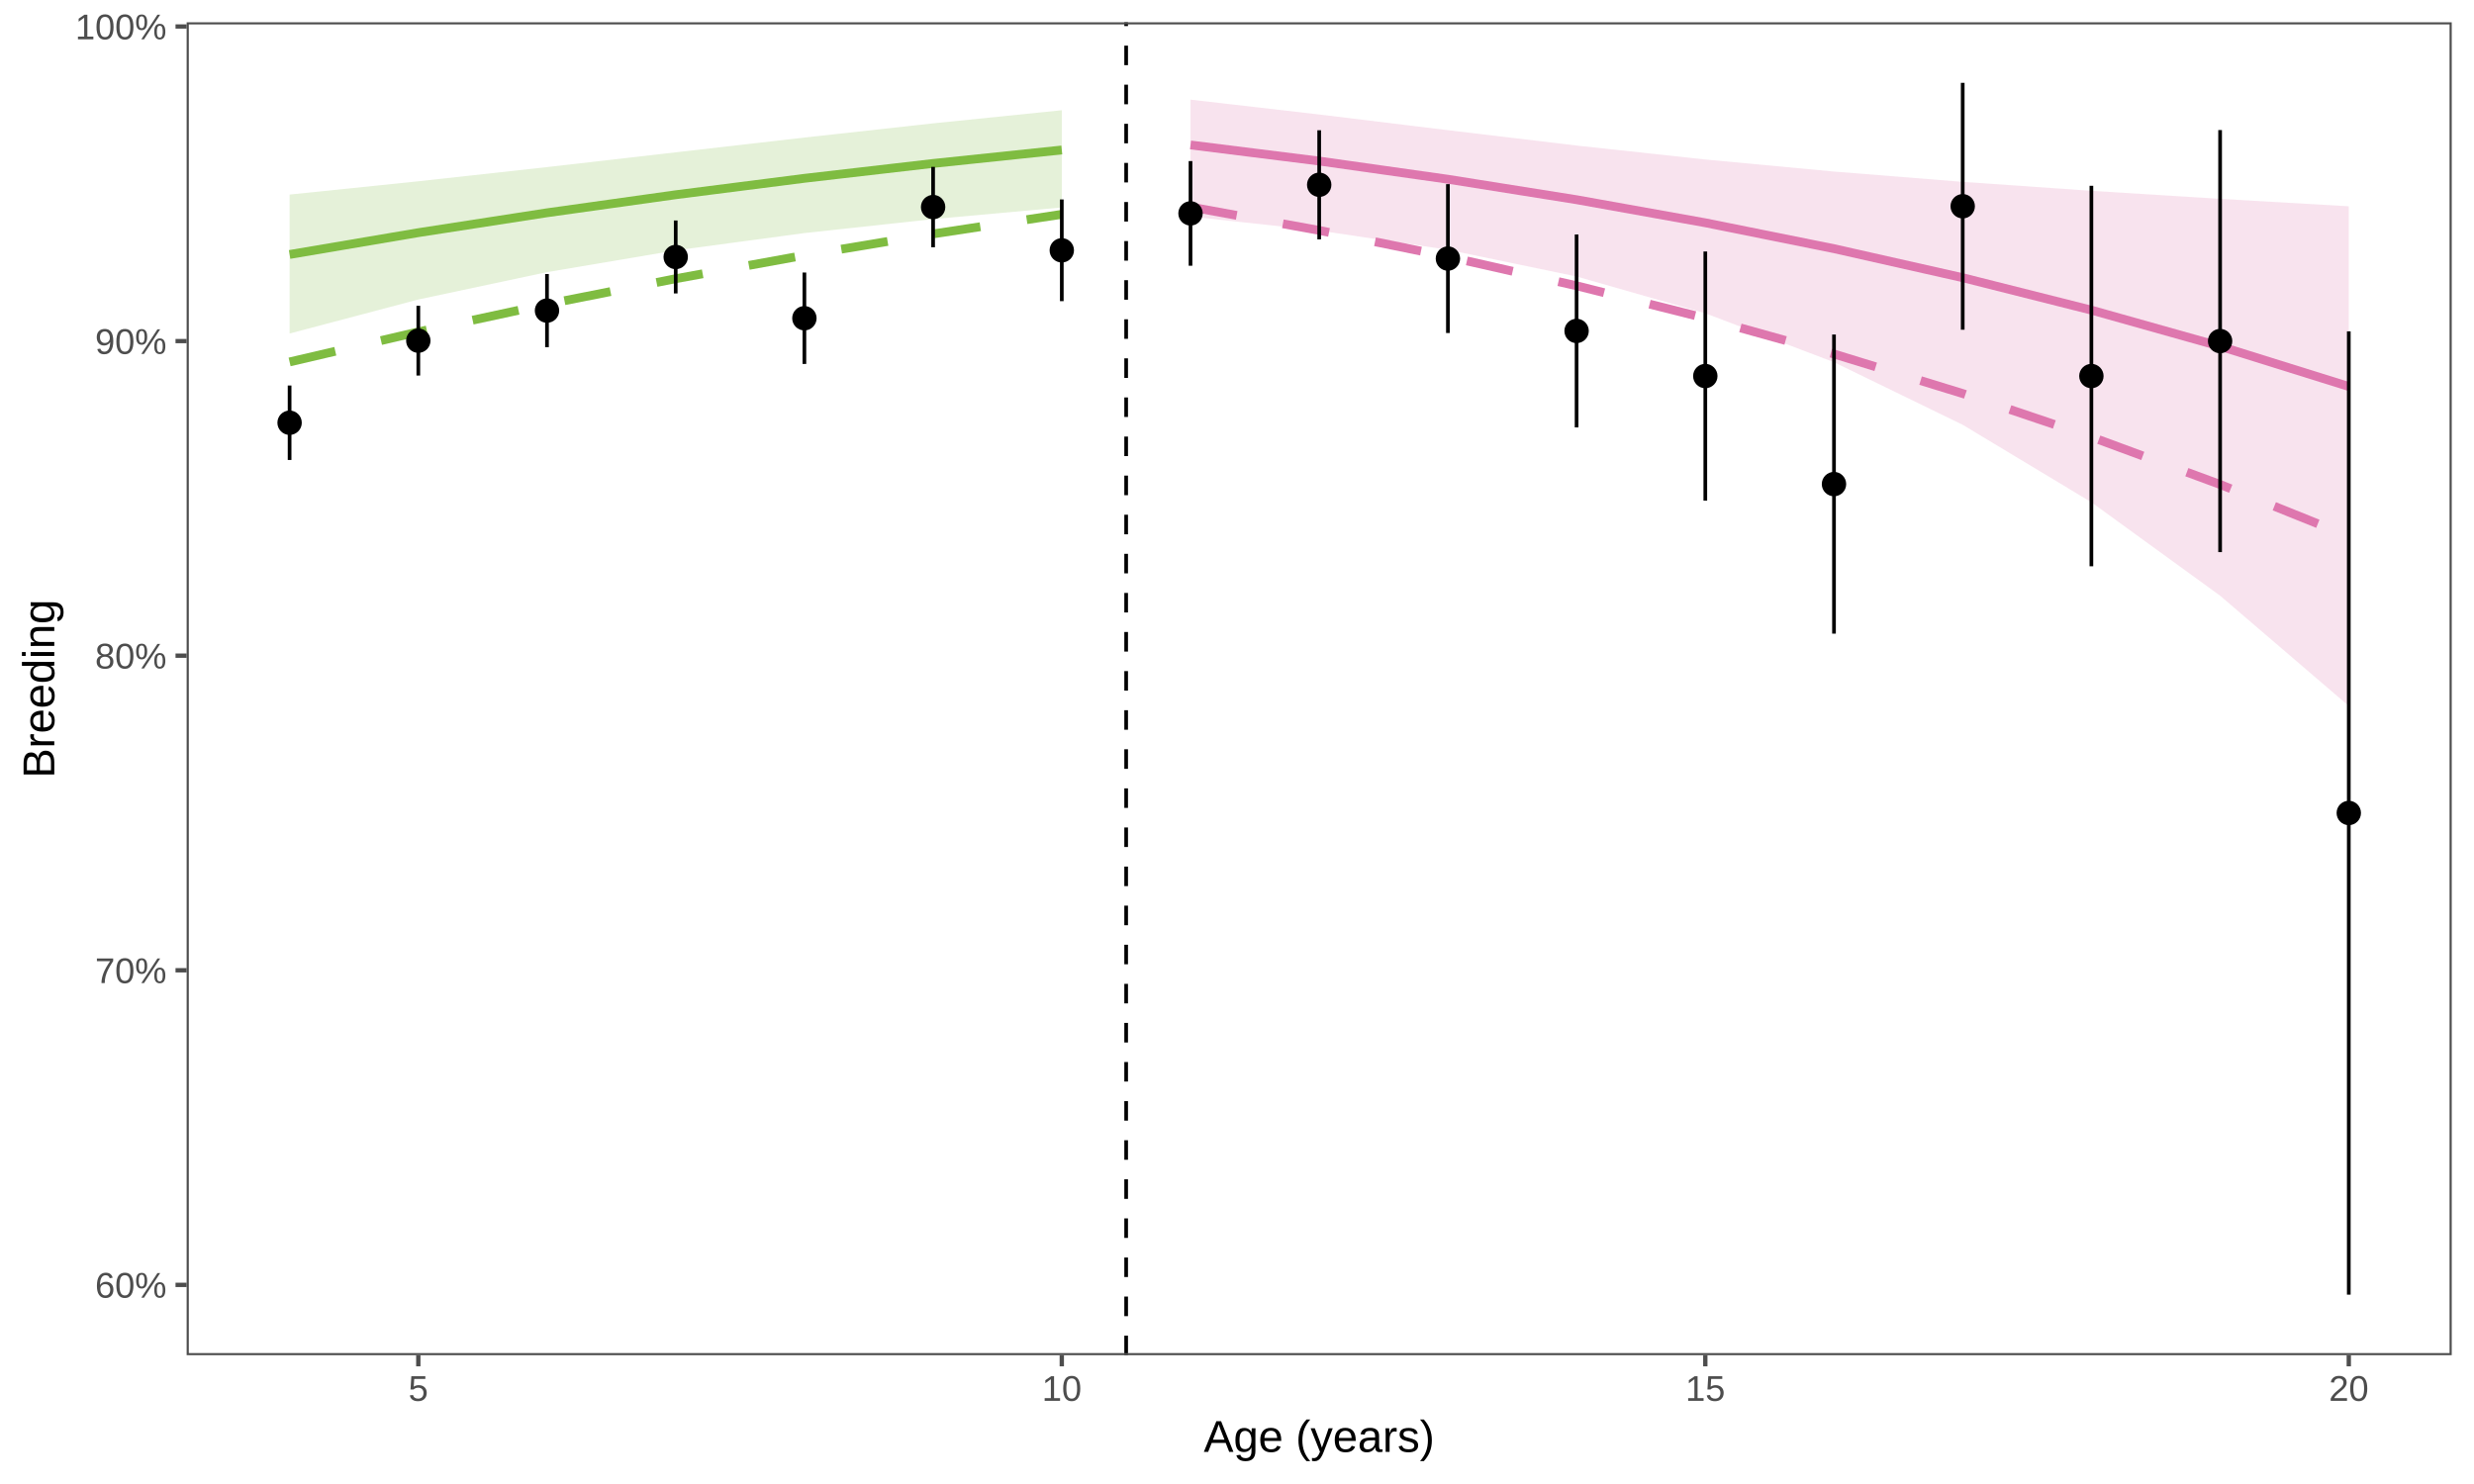
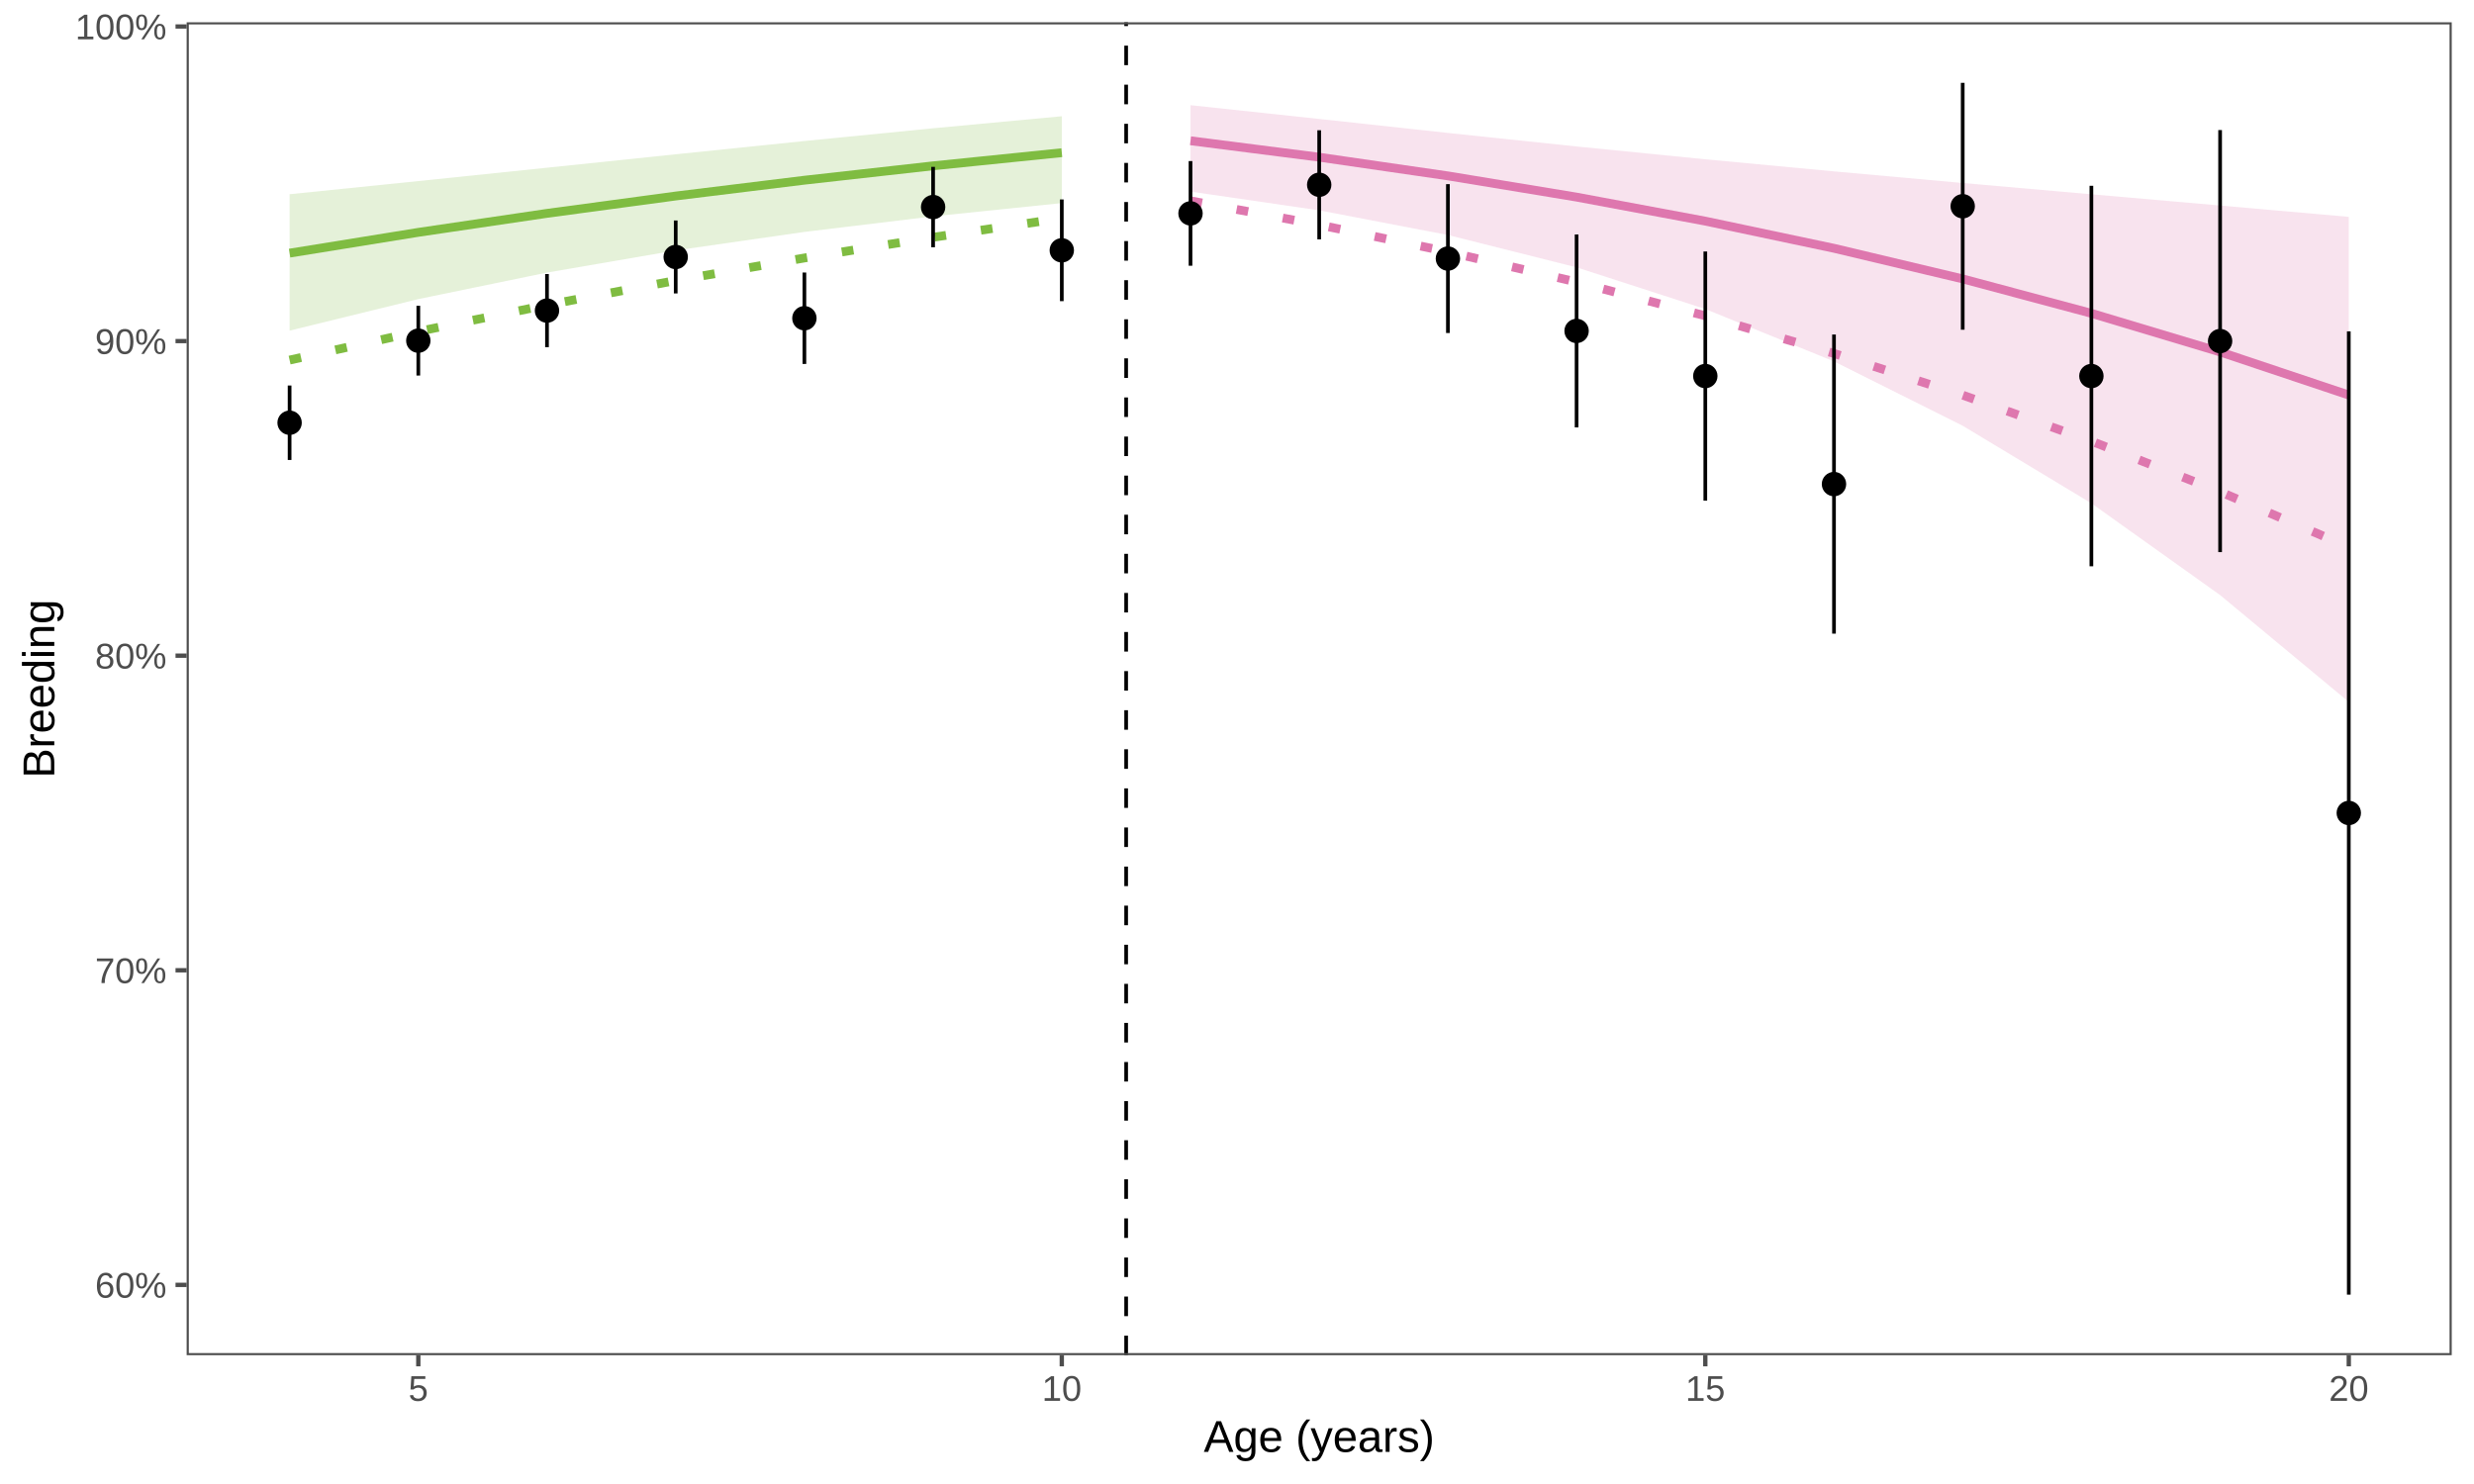
<svg xmlns="http://www.w3.org/2000/svg" class="svglite" width="720.00pt" height="432.00pt" viewBox="0 0 720.00 432.00">
  <defs>
    <style type="text/css">
    .svglite line, .svglite polyline, .svglite polygon, .svglite path, .svglite rect, .svglite circle {
      fill: none;
      stroke: #000000;
      stroke-linecap: round;
      stroke-linejoin: round;
      stroke-miterlimit: 10.00;
    }
    .svglite text {
      white-space: pre;
    }
  </style>
  </defs>
  <rect width="100%" height="100%" style="stroke: none; fill: #FFFFFF;" />
  <defs>
    <clipPath id="cpMC4wMHw3MjAuMDB8MC4wMHw0MzIuMDA=">
      <rect x="0.00" y="0.00" width="720.00" height="432.00" />
    </clipPath>
  </defs>
  <g clip-path="url(#cpMC4wMHw3MjAuMDB8MC4wMHw0MzIuMDA=)">
    <rect x="-0" y="0.00" width="720.00" height="432.00" style="stroke-width: 1.26; stroke: #FFFFFF; fill: #FFFFFF;" />
  </g>
  <defs>
    <clipPath id="cpNTQuMzJ8NzEzLjUyfDYuNDh8Mzk0LjUx">
      <rect x="54.32" y="6.48" width="659.20" height="388.03" />
    </clipPath>
  </defs>
  <g clip-path="url(#cpNTQuMzJ8NzEzLjUyfDYuNDh8Mzk0LjUx)">
    <rect x="54.32" y="6.48" width="659.20" height="388.03" style="stroke-width: 1.26; stroke: none; fill: #FFFFFF;" />
-     <polygon points="84.28,56.64 121.74,52.77 159.19,48.64 196.65,44.34 234.10,40.04 271.56,35.91 309.01,32.09 309.01,60.39 271.56,63.78 234.10,67.85 196.65,72.89 159.19,79.22 121.74,87.19 84.28,97.09 " style="stroke-width: 0.00; stroke: none; stroke-linecap: butt; fill: #7FBC41; fill-opacity: 0.20;" />
-     <polyline points="84.28,56.64 121.74,52.77 159.19,48.64 196.65,44.34 234.10,40.04 271.56,35.91 309.01,32.09 " style="stroke-width: 1.07; stroke: none; stroke-linecap: butt;" />
-     <polyline points="309.01,60.39 271.56,63.78 234.10,67.85 196.65,72.89 159.19,79.22 121.74,87.19 84.28,97.09 " style="stroke-width: 1.07; stroke: none; stroke-linecap: butt;" />
-     <polygon points="346.47,29.01 383.92,33.33 421.38,37.90 458.83,42.37 496.29,46.43 533.74,49.94 571.20,52.94 608.65,55.55 646.11,57.89 683.56,60.05 683.56,205.51 646.11,173.41 608.65,146.21 571.20,123.66 533.74,105.44 496.29,91.20 458.83,80.49 421.38,72.71 383.92,67.13 346.47,63.04 " style="stroke-width: 0.00; stroke: none; stroke-linecap: butt; fill: #DE77AE; fill-opacity: 0.20;" />
-     <polyline points="346.47,29.01 383.92,33.33 421.38,37.90 458.83,42.37 496.29,46.43 533.74,49.94 571.20,52.94 608.65,55.55 646.11,57.89 683.56,60.05 " style="stroke-width: 1.07; stroke: none; stroke-linecap: butt;" />
-     <polyline points="683.56,205.51 646.11,173.41 608.65,146.21 571.20,123.66 533.74,105.44 496.29,91.20 458.83,80.49 421.38,72.71 383.92,67.13 346.47,63.04 " style="stroke-width: 1.07; stroke: none; stroke-linecap: butt;" />
-     <polyline points="84.28,74.08 121.74,67.73 159.19,61.94 196.65,56.69 234.10,51.91 271.56,47.58 309.01,43.66 " style="stroke-width: 2.56; stroke: #7FBC41; stroke-linecap: butt;" />
-     <polyline points="346.47,42.20 383.92,46.88 421.38,52.18 458.83,58.14 496.29,64.85 533.74,72.39 571.20,80.84 608.65,90.28 646.11,100.81 683.56,112.51 " style="stroke-width: 2.56; stroke: #DE77AE; stroke-linecap: butt;" />
-     <polyline points="84.28,105.36 121.74,96.61 159.19,88.54 196.65,81.13 234.10,74.32 271.56,68.09 309.01,62.39 " style="stroke-width: 2.56; stroke: #7FBC41; stroke-dasharray: 13.66,13.66; stroke-linecap: butt;" />
-     <polyline points="346.47,60.25 383.92,67.07 421.38,74.70 458.83,83.19 496.29,92.61 533.74,103.05 571.20,114.56 608.65,127.20 646.11,141.03 683.56,156.10 " style="stroke-width: 2.56; stroke: #DE77AE; stroke-dasharray: 13.66,13.66; stroke-linecap: butt;" />
+     <polygon points="84.28,56.54 121.74,52.71 159.19,48.82 196.65,44.91 234.10,41.05 271.56,37.34 309.01,33.84 309.01,59.12 271.56,62.98 234.10,67.51 196.65,72.90 159.19,79.35 121.74,87.07 84.28,96.25 " style="stroke-width: 0.00; stroke: none; stroke-linecap: butt; fill: #7FBC41; fill-opacity: 0.20;" />
+     <polyline points="84.28,56.54 121.74,52.71 159.19,48.82 196.65,44.91 234.10,41.05 271.56,37.34 309.01,33.84 " style="stroke-width: 1.07; stroke: none; stroke-linecap: butt;" />
+     <polyline points="309.01,59.12 271.56,62.98 234.10,67.51 196.65,72.90 159.19,79.35 121.74,87.07 84.28,96.25 " style="stroke-width: 1.07; stroke: none; stroke-linecap: butt;" />
+     <polygon points="346.47,30.62 383.92,34.63 421.38,38.70 458.83,42.64 496.29,46.37 533.74,49.89 571.20,53.27 608.65,56.56 646.11,59.83 683.56,63.13 683.56,204.34 646.11,173.23 608.65,146.51 571.20,123.94 533.74,105.21 496.29,89.96 458.83,77.83 421.38,68.41 383.92,61.23 346.47,55.77 " style="stroke-width: 0.00; stroke: none; stroke-linecap: butt; fill: #DE77AE; fill-opacity: 0.20;" />
+     <polyline points="346.47,30.62 383.92,34.63 421.38,38.70 458.83,42.64 496.29,46.37 533.74,49.89 571.20,53.27 608.65,56.56 646.11,59.83 683.56,63.13 " style="stroke-width: 1.07; stroke: none; stroke-linecap: butt;" />
+     <polyline points="683.56,204.34 646.11,173.23 608.65,146.51 571.20,123.94 533.74,105.21 496.29,89.96 458.83,77.83 421.38,68.41 383.92,61.23 346.47,55.77 " style="stroke-width: 1.07; stroke: none; stroke-linecap: butt;" />
+     <polyline points="84.28,73.69 121.74,67.64 159.19,62.11 196.65,57.06 234.10,52.46 271.56,48.27 309.01,44.45 " style="stroke-width: 2.56; stroke: #7FBC41; stroke-linecap: butt;" />
+     <polyline points="346.47,40.98 383.92,45.76 421.38,51.20 458.83,57.38 496.29,64.37 533.74,72.28 571.20,81.19 608.65,91.21 646.11,102.45 683.56,115.00 " style="stroke-width: 2.56; stroke: #DE77AE; stroke-linecap: butt;" />
+     <polyline points="84.28,104.82 121.74,96.49 159.19,88.78 196.65,81.66 234.10,75.10 271.56,69.07 309.01,63.53 " style="stroke-width: 2.56; stroke: #7FBC41; stroke-dasharray: 3.41,10.24; stroke-linecap: butt;" />
+     <polyline points="346.47,58.46 383.92,65.45 421.38,73.30 458.83,82.10 496.29,91.94 533.74,102.89 571.20,115.03 608.65,128.43 646.11,143.15 683.56,159.25 " style="stroke-width: 2.56; stroke: #DE77AE; stroke-dasharray: 3.41,10.24; stroke-linecap: butt;" />
    <line x1="84.28" y1="133.90" x2="84.28" y2="112.22" style="stroke-width: 1.07; stroke-linecap: butt;" />
    <line x1="121.74" y1="109.32" x2="121.74" y2="89.01" style="stroke-width: 1.07; stroke-linecap: butt;" />
    <line x1="159.19" y1="101.06" x2="159.19" y2="79.78" style="stroke-width: 1.07; stroke-linecap: butt;" />
    <line x1="196.65" y1="85.43" x2="196.65" y2="64.19" style="stroke-width: 1.07; stroke-linecap: butt;" />
    <line x1="234.10" y1="105.94" x2="234.10" y2="79.34" style="stroke-width: 1.07; stroke-linecap: butt;" />
    <line x1="271.56" y1="71.99" x2="271.56" y2="48.57" style="stroke-width: 1.07; stroke-linecap: butt;" />
    <line x1="309.01" y1="87.67" x2="309.01" y2="58.07" style="stroke-width: 1.07; stroke-linecap: butt;" />
    <line x1="346.47" y1="77.35" x2="346.47" y2="46.89" style="stroke-width: 1.07; stroke-linecap: butt;" />
    <line x1="383.92" y1="69.67" x2="383.92" y2="37.92" style="stroke-width: 1.07; stroke-linecap: butt;" />
    <line x1="421.38" y1="96.95" x2="421.38" y2="53.60" style="stroke-width: 1.07; stroke-linecap: butt;" />
    <line x1="458.83" y1="124.42" x2="458.83" y2="68.26" style="stroke-width: 1.07; stroke-linecap: butt;" />
    <line x1="496.29" y1="145.73" x2="496.29" y2="73.21" style="stroke-width: 1.07; stroke-linecap: butt;" />
    <line x1="533.74" y1="184.46" x2="533.74" y2="97.38" style="stroke-width: 1.07; stroke-linecap: butt;" />
    <line x1="571.20" y1="95.98" x2="571.20" y2="24.11" style="stroke-width: 1.07; stroke-linecap: butt;" />
    <line x1="608.65" y1="164.86" x2="608.65" y2="54.08" style="stroke-width: 1.07; stroke-linecap: butt;" />
    <line x1="646.11" y1="160.73" x2="646.11" y2="37.86" style="stroke-width: 1.07; stroke-linecap: butt;" />
    <line x1="683.56" y1="376.87" x2="683.56" y2="96.46" style="stroke-width: 1.07; stroke-linecap: butt;" />
    <circle cx="84.28" cy="123.06" r="2.84" style="stroke-width: 1.42; fill: #000000;" />
    <circle cx="121.74" cy="99.17" r="2.84" style="stroke-width: 1.42; fill: #000000;" />
    <circle cx="159.19" cy="90.42" r="2.84" style="stroke-width: 1.42; fill: #000000;" />
    <circle cx="196.65" cy="74.81" r="2.84" style="stroke-width: 1.42; fill: #000000;" />
    <circle cx="234.10" cy="92.64" r="2.84" style="stroke-width: 1.42; fill: #000000;" />
    <circle cx="271.56" cy="60.28" r="2.84" style="stroke-width: 1.42; fill: #000000;" />
    <circle cx="309.01" cy="72.87" r="2.84" style="stroke-width: 1.42; fill: #000000;" />
    <circle cx="346.47" cy="62.12" r="2.84" style="stroke-width: 1.42; fill: #000000;" />
    <circle cx="383.92" cy="53.79" r="2.84" style="stroke-width: 1.42; fill: #000000;" />
    <circle cx="421.38" cy="75.27" r="2.84" style="stroke-width: 1.42; fill: #000000;" />
    <circle cx="458.83" cy="96.34" r="2.84" style="stroke-width: 1.42; fill: #000000;" />
    <circle cx="496.29" cy="109.47" r="2.84" style="stroke-width: 1.42; fill: #000000;" />
    <circle cx="533.74" cy="140.92" r="2.84" style="stroke-width: 1.42; fill: #000000;" />
    <circle cx="571.20" cy="60.04" r="2.84" style="stroke-width: 1.42; fill: #000000;" />
    <circle cx="608.65" cy="109.47" r="2.84" style="stroke-width: 1.42; fill: #000000;" />
    <circle cx="646.11" cy="99.29" r="2.84" style="stroke-width: 1.42; fill: #000000;" />
    <circle cx="683.56" cy="236.66" r="2.84" style="stroke-width: 1.42; fill: #000000;" />
    <line x1="327.74" y1="394.51" x2="327.74" y2="6.48" style="stroke-width: 1.07; stroke-dasharray: 5.69,5.69; stroke-linecap: butt;" />
    <rect x="54.32" y="6.48" width="659.20" height="388.03" style="stroke-width: 1.26; stroke: #4D4D4D;" />
  </g>
  <g clip-path="url(#cpMC4wMHw3MjAuMDB8MC4wMHw0MzIuMDA=)">
    <text x="48.49" y="377.76" text-anchor="end" style="font-size: 10.40px;fill: #4D4D4D; font-family: &quot;Arial&quot;;" textLength="20.80px" lengthAdjust="spacingAndGlyphs">60%</text>
    <text x="48.49" y="286.18" text-anchor="end" style="font-size: 10.40px;fill: #4D4D4D; font-family: &quot;Arial&quot;;" textLength="20.80px" lengthAdjust="spacingAndGlyphs">70%</text>
    <text x="48.49" y="194.60" text-anchor="end" style="font-size: 10.40px;fill: #4D4D4D; font-family: &quot;Arial&quot;;" textLength="20.80px" lengthAdjust="spacingAndGlyphs">80%</text>
    <text x="48.49" y="103.02" text-anchor="end" style="font-size: 10.40px;fill: #4D4D4D; font-family: &quot;Arial&quot;;" textLength="20.80px" lengthAdjust="spacingAndGlyphs">90%</text>
    <text x="48.49" y="11.44" text-anchor="end" style="font-size: 10.40px;fill: #4D4D4D; font-family: &quot;Arial&quot;;" textLength="26.58px" lengthAdjust="spacingAndGlyphs">100%</text>
    <polyline points="51.08,374.04 54.32,374.04 " style="stroke-width: 1.26; stroke: #4D4D4D; stroke-linecap: butt;" />
    <polyline points="51.08,282.45 54.32,282.45 " style="stroke-width: 1.26; stroke: #4D4D4D; stroke-linecap: butt;" />
    <polyline points="51.08,190.87 54.32,190.87 " style="stroke-width: 1.26; stroke: #4D4D4D; stroke-linecap: butt;" />
    <polyline points="51.08,99.29 54.32,99.29 " style="stroke-width: 1.26; stroke: #4D4D4D; stroke-linecap: butt;" />
    <polyline points="51.08,7.71 54.32,7.71 " style="stroke-width: 1.26; stroke: #4D4D4D; stroke-linecap: butt;" />
    <polyline points="121.74,397.74 121.74,394.51 " style="stroke-width: 1.26; stroke: #4D4D4D; stroke-linecap: butt;" />
    <polyline points="309.01,397.74 309.01,394.51 " style="stroke-width: 1.26; stroke: #4D4D4D; stroke-linecap: butt;" />
    <polyline points="496.29,397.74 496.29,394.51 " style="stroke-width: 1.26; stroke: #4D4D4D; stroke-linecap: butt;" />
    <polyline points="683.56,397.74 683.56,394.51 " style="stroke-width: 1.26; stroke: #4D4D4D; stroke-linecap: butt;" />
    <text x="121.74" y="407.79" text-anchor="middle" style="font-size: 10.40px;fill: #4D4D4D; font-family: &quot;Arial&quot;;" textLength="5.78px" lengthAdjust="spacingAndGlyphs">5</text>
    <text x="309.01" y="407.79" text-anchor="middle" style="font-size: 10.40px;fill: #4D4D4D; font-family: &quot;Arial&quot;;" textLength="11.56px" lengthAdjust="spacingAndGlyphs">10</text>
    <text x="496.29" y="407.79" text-anchor="middle" style="font-size: 10.40px;fill: #4D4D4D; font-family: &quot;Arial&quot;;" textLength="11.56px" lengthAdjust="spacingAndGlyphs">15</text>
    <text x="683.56" y="407.79" text-anchor="middle" style="font-size: 10.40px;fill: #4D4D4D; font-family: &quot;Arial&quot;;" textLength="11.56px" lengthAdjust="spacingAndGlyphs">20</text>
    <text x="383.92" y="422.65" text-anchor="middle" style="font-size: 13.00px; font-family: &quot;Arial&quot;;" textLength="67.18px" lengthAdjust="spacingAndGlyphs">Age (years)</text>
    <text transform="translate(15.80,200.49) rotate(-90)" text-anchor="middle" style="font-size: 13.00px; font-family: &quot;Arial&quot;;" textLength="52.03px" lengthAdjust="spacingAndGlyphs">Breeding</text>
  </g>
</svg>
